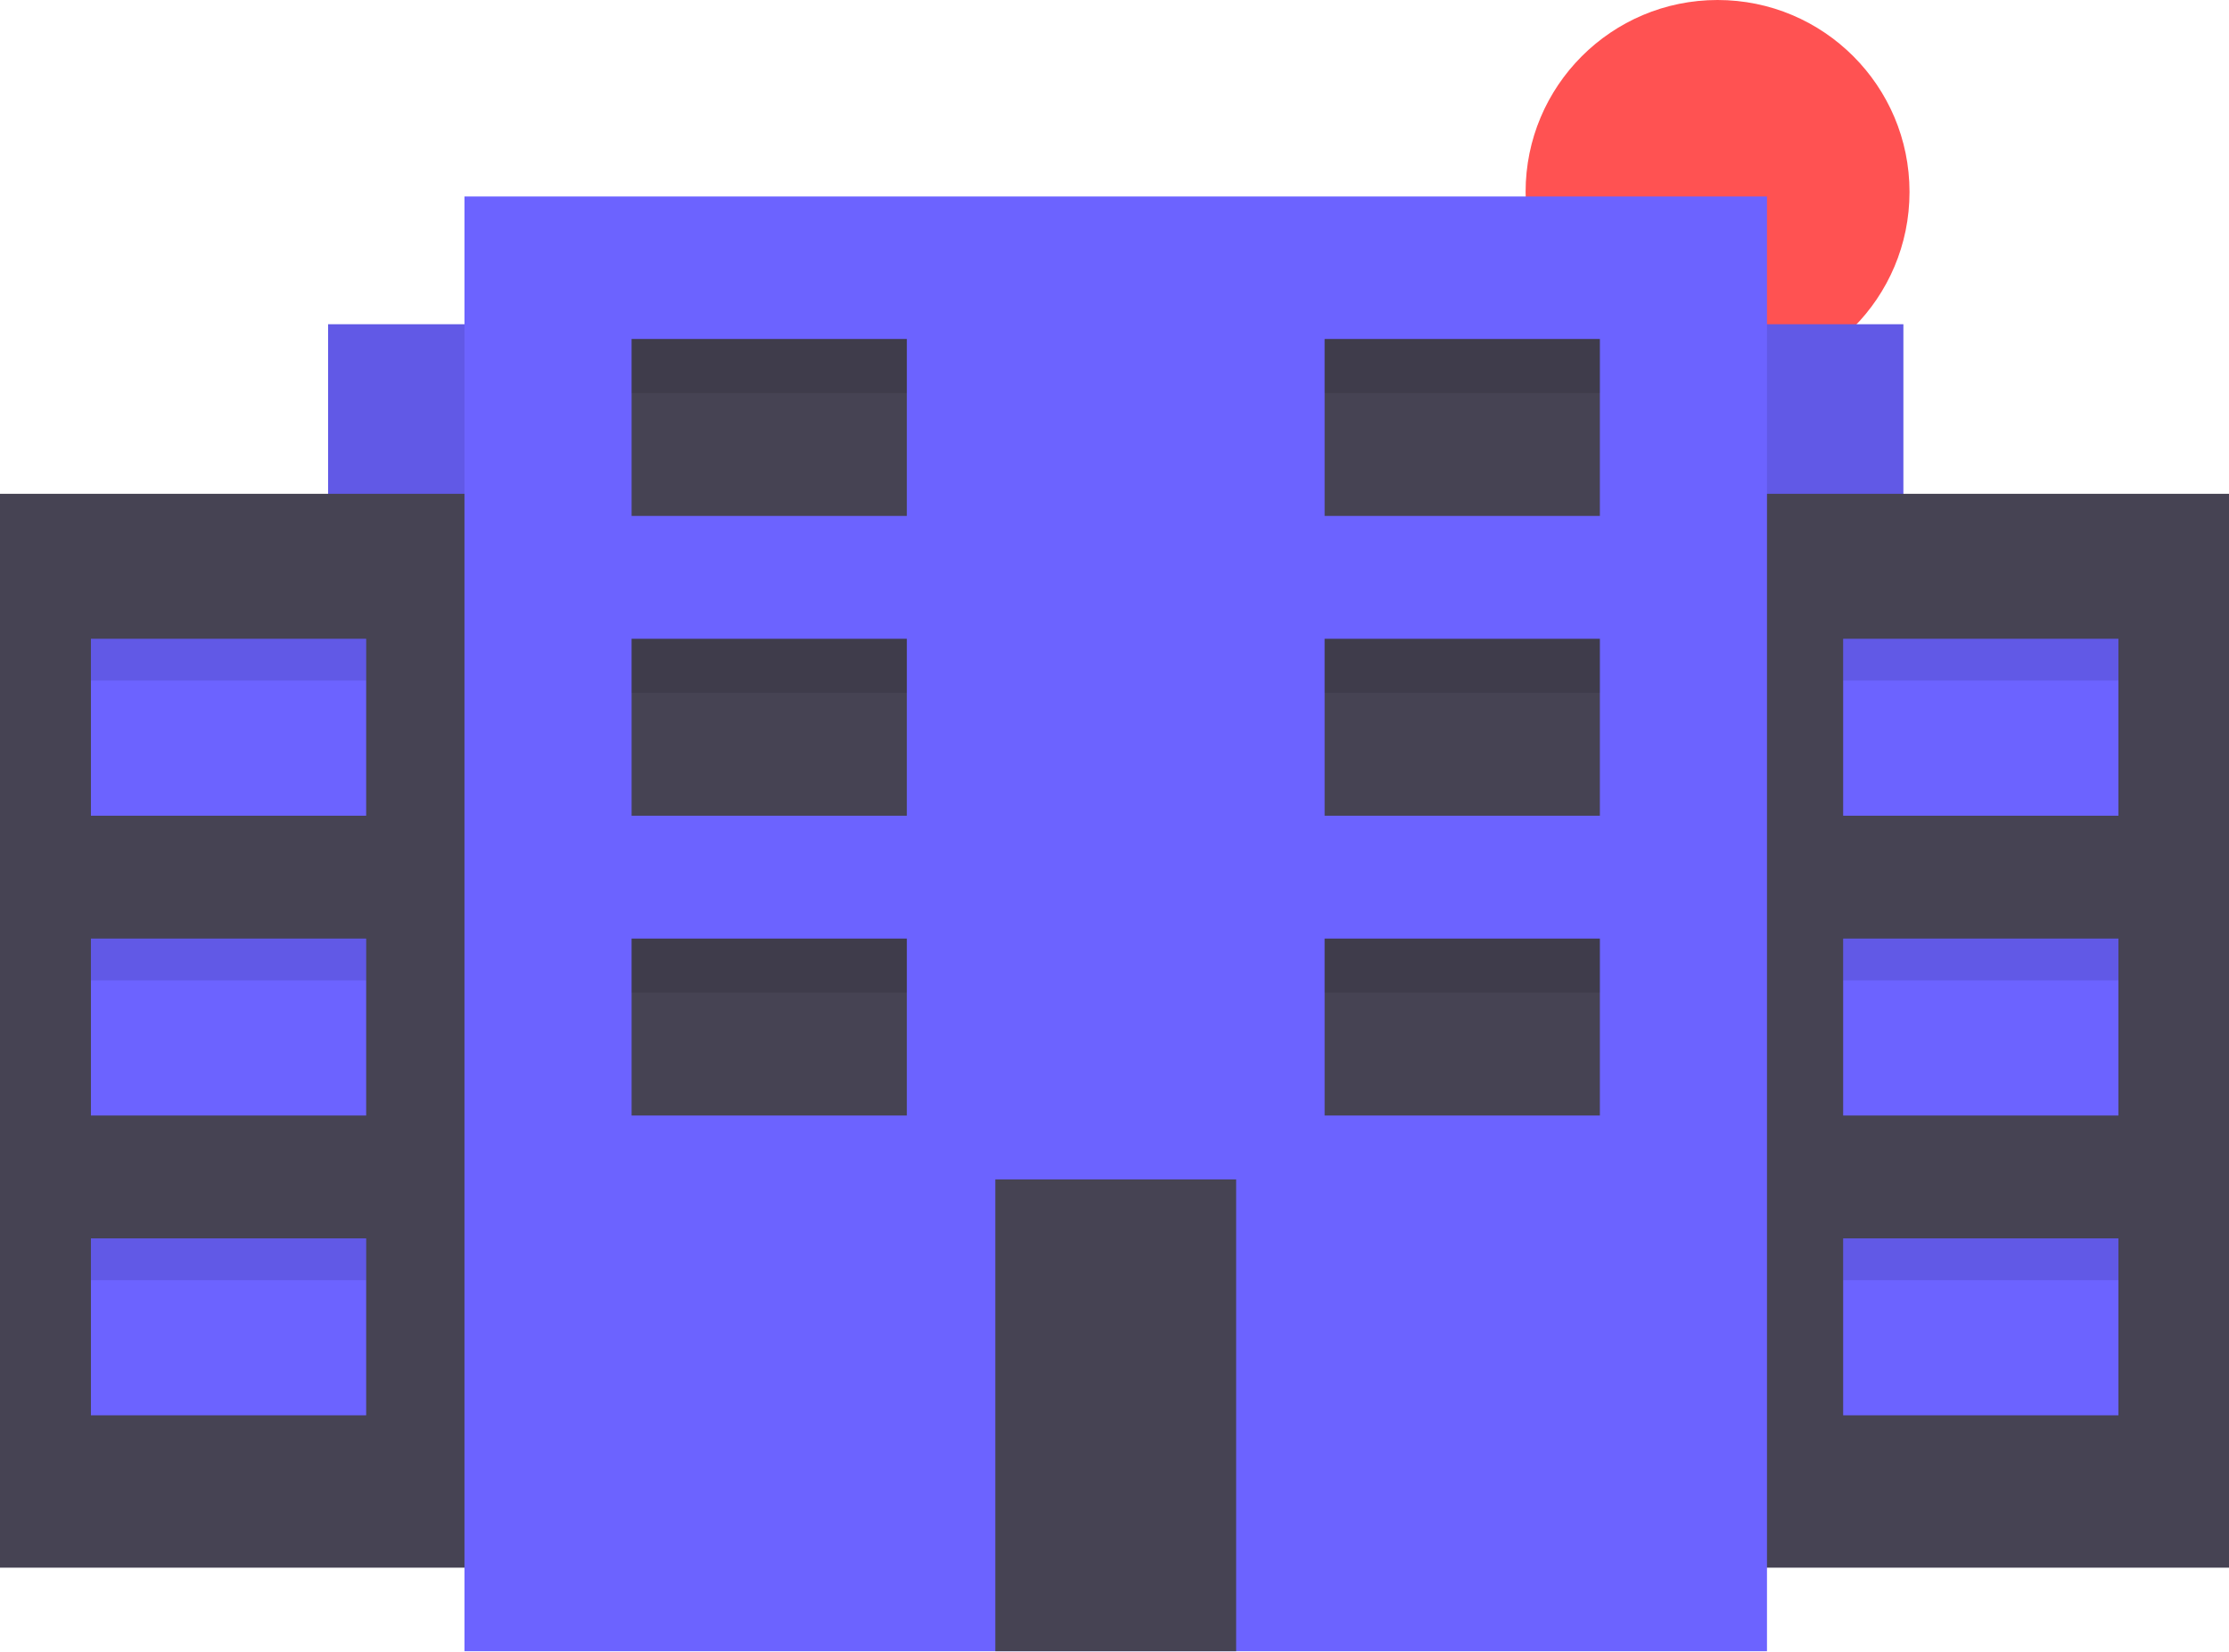
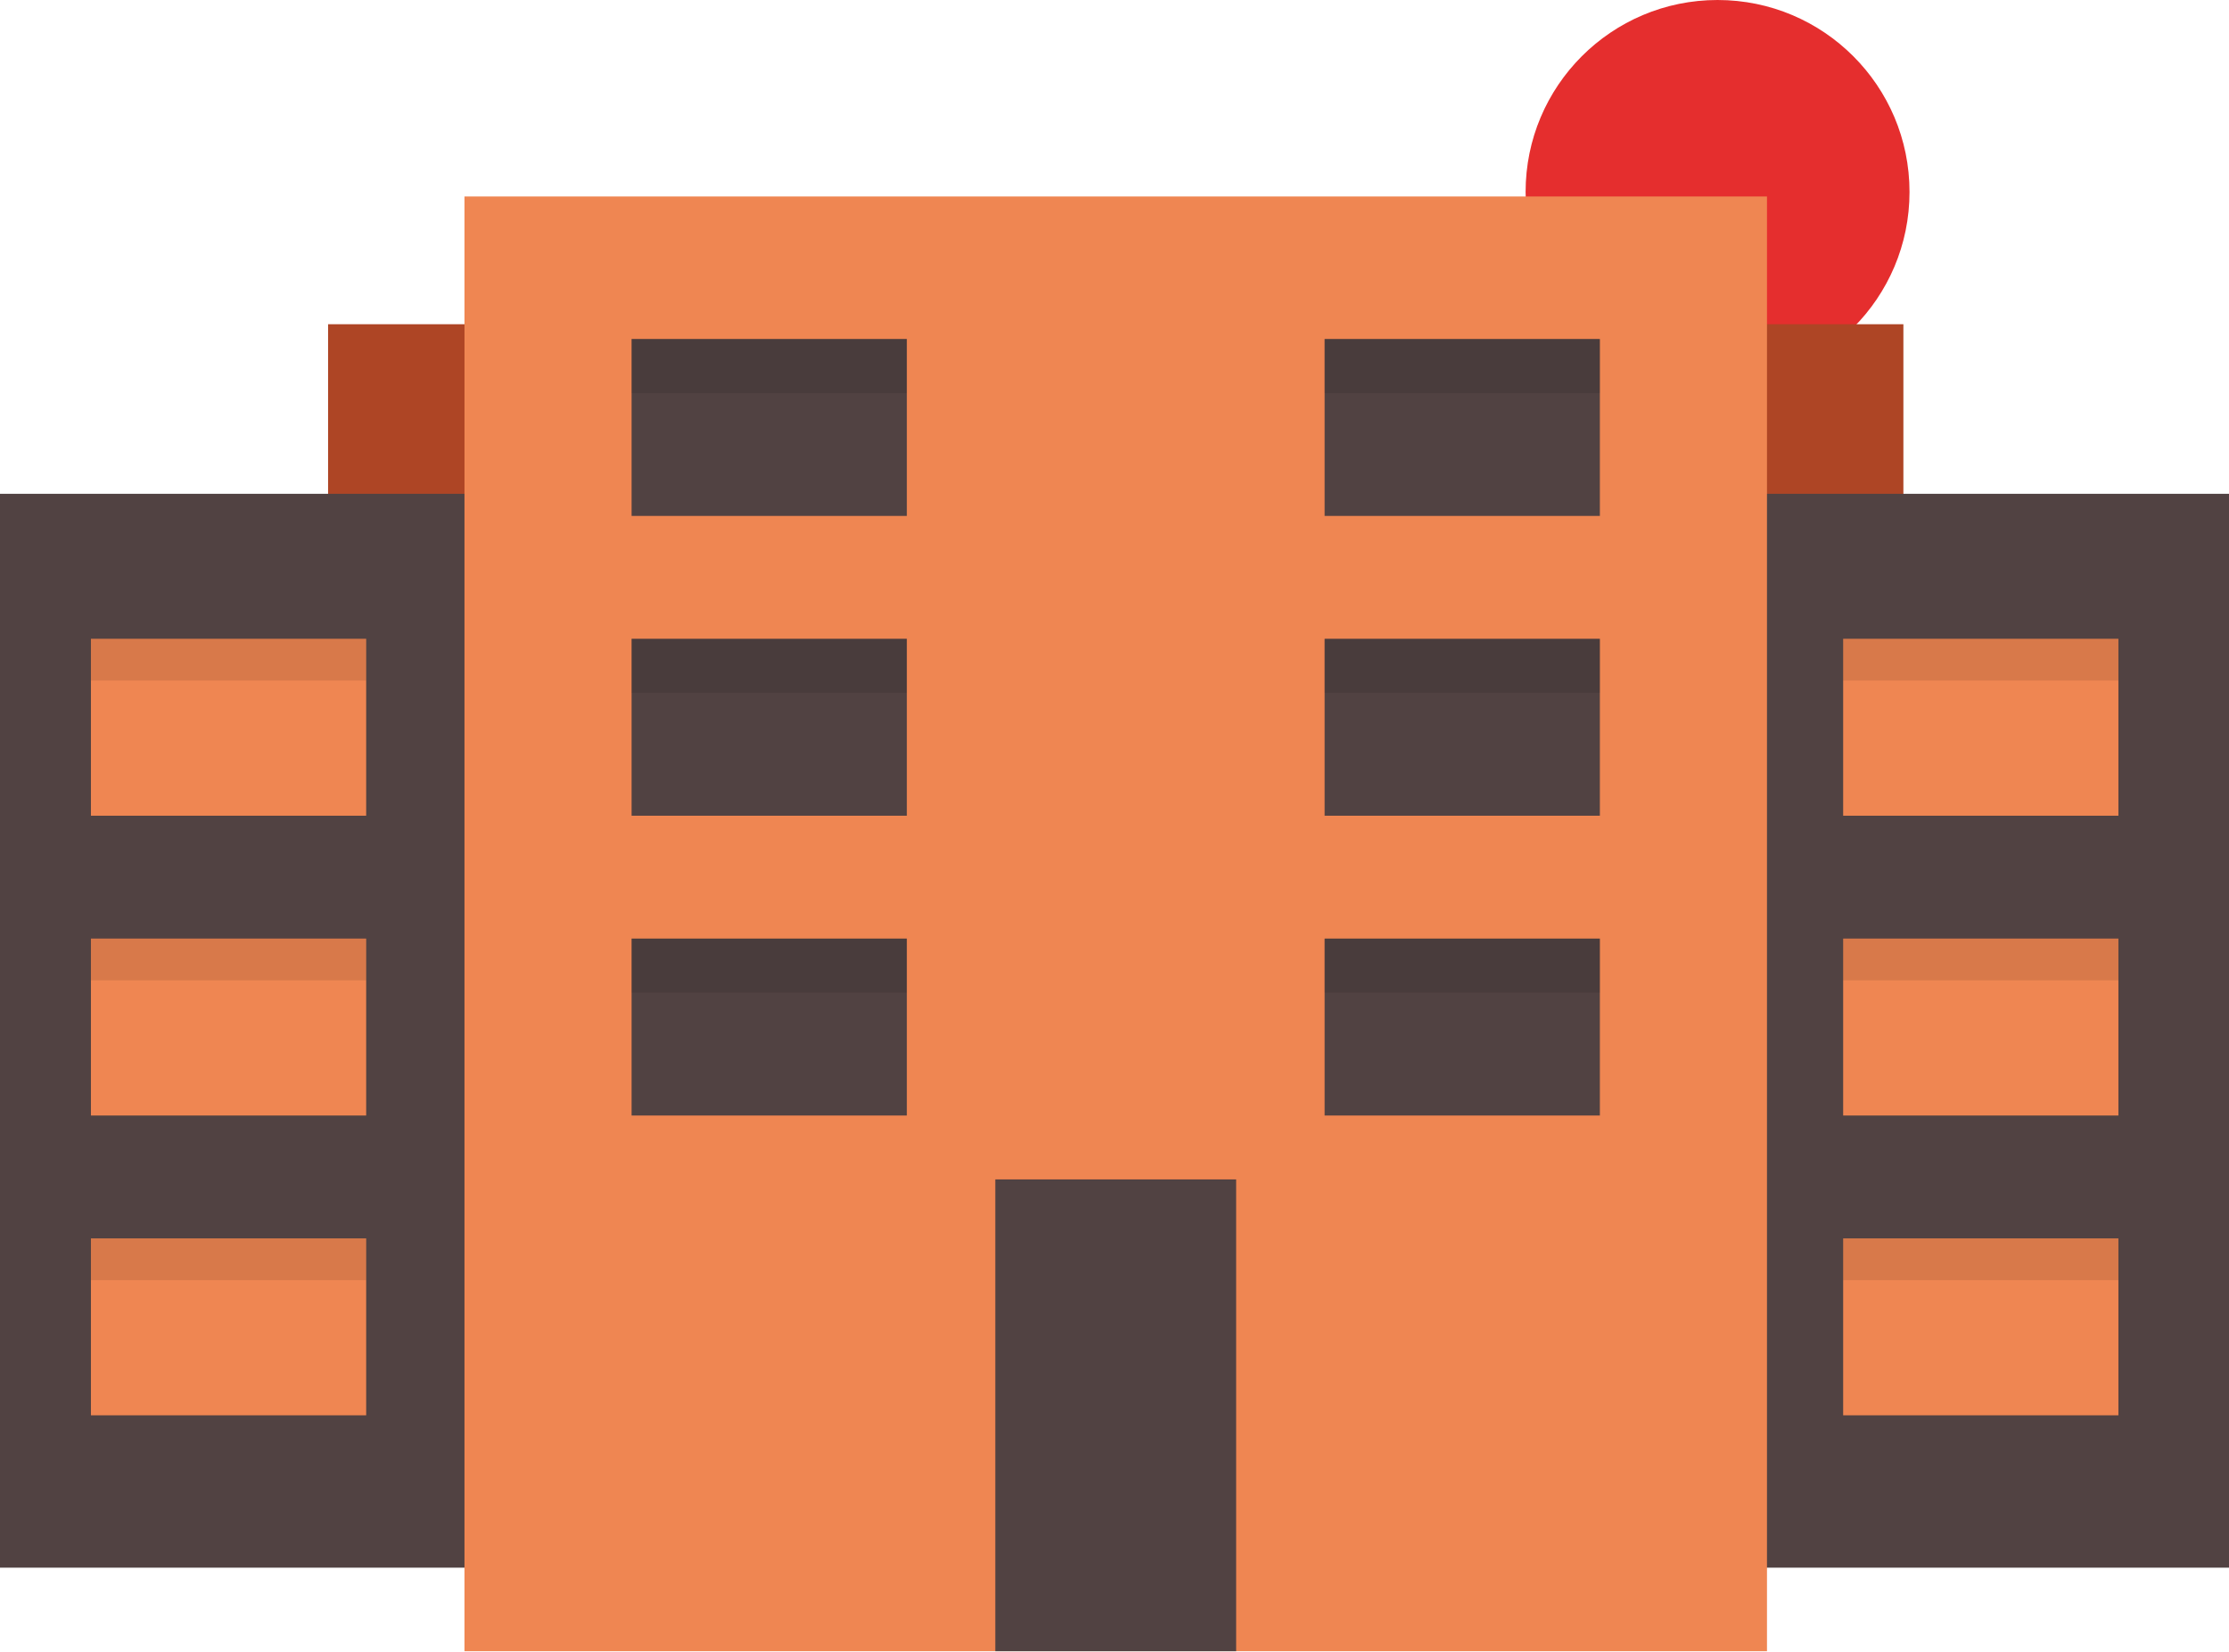
- <svg xmlns="http://www.w3.org/2000/svg" id="a829b389-c410-4f7b-96e4-605d098a680d" data-name="Layer 1" width="907" height="671.95" viewBox="0 0 907 671.95">
-   <circle cx="698.89" cy="78.11" r="78.11" fill="#ff5252" />
-   <rect x="133.5" y="131.95" width="641" height="503" fill="#6c63ff" />
-   <rect x="133.5" y="131.95" width="641" height="503" opacity="0.1" />
-   <rect y="200.95" width="907" height="437" fill="#464353" />
-   <rect x="189" y="79.95" width="530" height="592" fill="#6c63ff" />
-   <rect x="37" y="259.95" width="112" height="72" fill="#6c63ff" />
-   <rect x="37" y="381.95" width="112" height="72" fill="#6c63ff" />
-   <rect x="37" y="503.95" width="112" height="72" fill="#6c63ff" />
-   <rect x="257" y="137.95" width="112" height="72" fill="#464353" />
-   <rect x="257" y="259.95" width="112" height="72" fill="#464353" />
-   <rect x="257" y="381.95" width="112" height="72" fill="#464353" />
-   <rect x="685.5" y="251.98" width="112" height="72" transform="translate(1336.5 461.93) rotate(-180)" fill="#464353" />
-   <rect x="685.5" y="373.98" width="112" height="72" transform="translate(1336.5 705.93) rotate(-180)" fill="#464353" />
-   <rect x="685.5" y="495.98" width="112" height="72" transform="translate(1336.5 949.93) rotate(-180)" fill="#464353" />
-   <rect x="750" y="259.95" width="112" height="72" fill="#6c63ff" />
-   <rect x="750" y="381.95" width="112" height="72" fill="#6c63ff" />
-   <rect x="750" y="503.95" width="112" height="72" fill="#6c63ff" />
-   <rect x="405" y="479.95" width="98" height="192" fill="#464353" />
-   <rect x="257" y="137.95" width="112" height="22" opacity="0.1" />
-   <rect x="539" y="137.95" width="112" height="22" opacity="0.1" />
-   <rect x="539" y="259.95" width="112" height="22" opacity="0.1" />
-   <rect x="539" y="381.95" width="112" height="22" opacity="0.1" />
-   <rect x="257" y="259.95" width="112" height="22" opacity="0.1" />
-   <rect x="257" y="381.95" width="112" height="22" opacity="0.1" />
-   <rect x="37" y="259.95" width="112" height="17" opacity="0.1" />
-   <rect x="37" y="381.95" width="112" height="17" opacity="0.1" />
-   <rect x="37" y="503.95" width="112" height="17" opacity="0.1" />
-   <rect x="750" y="259.95" width="112" height="17" opacity="0.1" />
-   <rect x="750" y="381.95" width="112" height="17" opacity="0.1" />
-   <rect x="750" y="503.95" width="112" height="17" opacity="0.1" />
+ <svg xmlns="http://www.w3.org/2000/svg" version="1.1" id="a829b389-c410-4f7b-96e4-605d098a680d" x="0px" y="0px" viewBox="0 0 907 671.95" style="enable-background:new 0 0 907 671.95;" xml:space="preserve">
+   <style type="text/css">
+ 	.st0{fill:#E52E2E;}
+ 	.st1{fill:#C14C29;}
+ 	.st2{opacity:0.1;enable-background:new    ;}
+ 	.st3{fill:#514242;}
+ 	.st4{fill:#EF8652;}
+ </style>
+   <circle class="st0" cx="698.89" cy="78.11" r="78.11" />
+   <rect x="133.5" y="131.95" class="st1" width="641" height="503" />
+   <rect x="133.5" y="131.95" class="st2" width="641" height="503" />
+   <rect y="200.95" class="st3" width="907" height="437" />
+   <rect x="189" y="79.95" class="st4" width="530" height="592" />
+   <rect x="37" y="259.95" class="st4" width="112" height="72" />
+   <rect x="37" y="381.95" class="st4" width="112" height="72" />
+   <rect x="37" y="503.95" class="st4" width="112" height="72" />
+   <rect x="257" y="137.95" class="st3" width="112" height="72" />
+   <rect x="257" y="259.95" class="st3" width="112" height="72" />
+   <rect x="257" y="381.95" class="st3" width="112" height="72" />
+   <rect x="539" y="137.95" class="st3" width="112" height="72" />
+   <rect x="539" y="259.95" class="st3" width="112" height="72" />
+   <rect x="539" y="381.95" class="st3" width="112" height="72" />
+   <rect x="750" y="259.95" class="st4" width="112" height="72" />
+   <rect x="750" y="381.95" class="st4" width="112" height="72" />
+   <rect x="750" y="503.95" class="st4" width="112" height="72" />
+   <rect x="405" y="479.95" class="st3" width="98" height="192" />
+   <rect x="257" y="137.95" class="st2" width="112" height="22" />
+   <rect x="539" y="137.95" class="st2" width="112" height="22" />
+   <rect x="539" y="259.95" class="st2" width="112" height="22" />
+   <rect x="539" y="381.95" class="st2" width="112" height="22" />
+   <rect x="257" y="259.95" class="st2" width="112" height="22" />
+   <rect x="257" y="381.95" class="st2" width="112" height="22" />
+   <rect x="37" y="259.95" class="st2" width="112" height="17" />
+   <rect x="37" y="381.95" class="st2" width="112" height="17" />
+   <rect x="37" y="503.95" class="st2" width="112" height="17" />
+   <rect x="750" y="259.95" class="st2" width="112" height="17" />
+   <rect x="750" y="381.95" class="st2" width="112" height="17" />
+   <rect x="750" y="503.95" class="st2" width="112" height="17" />
</svg>
